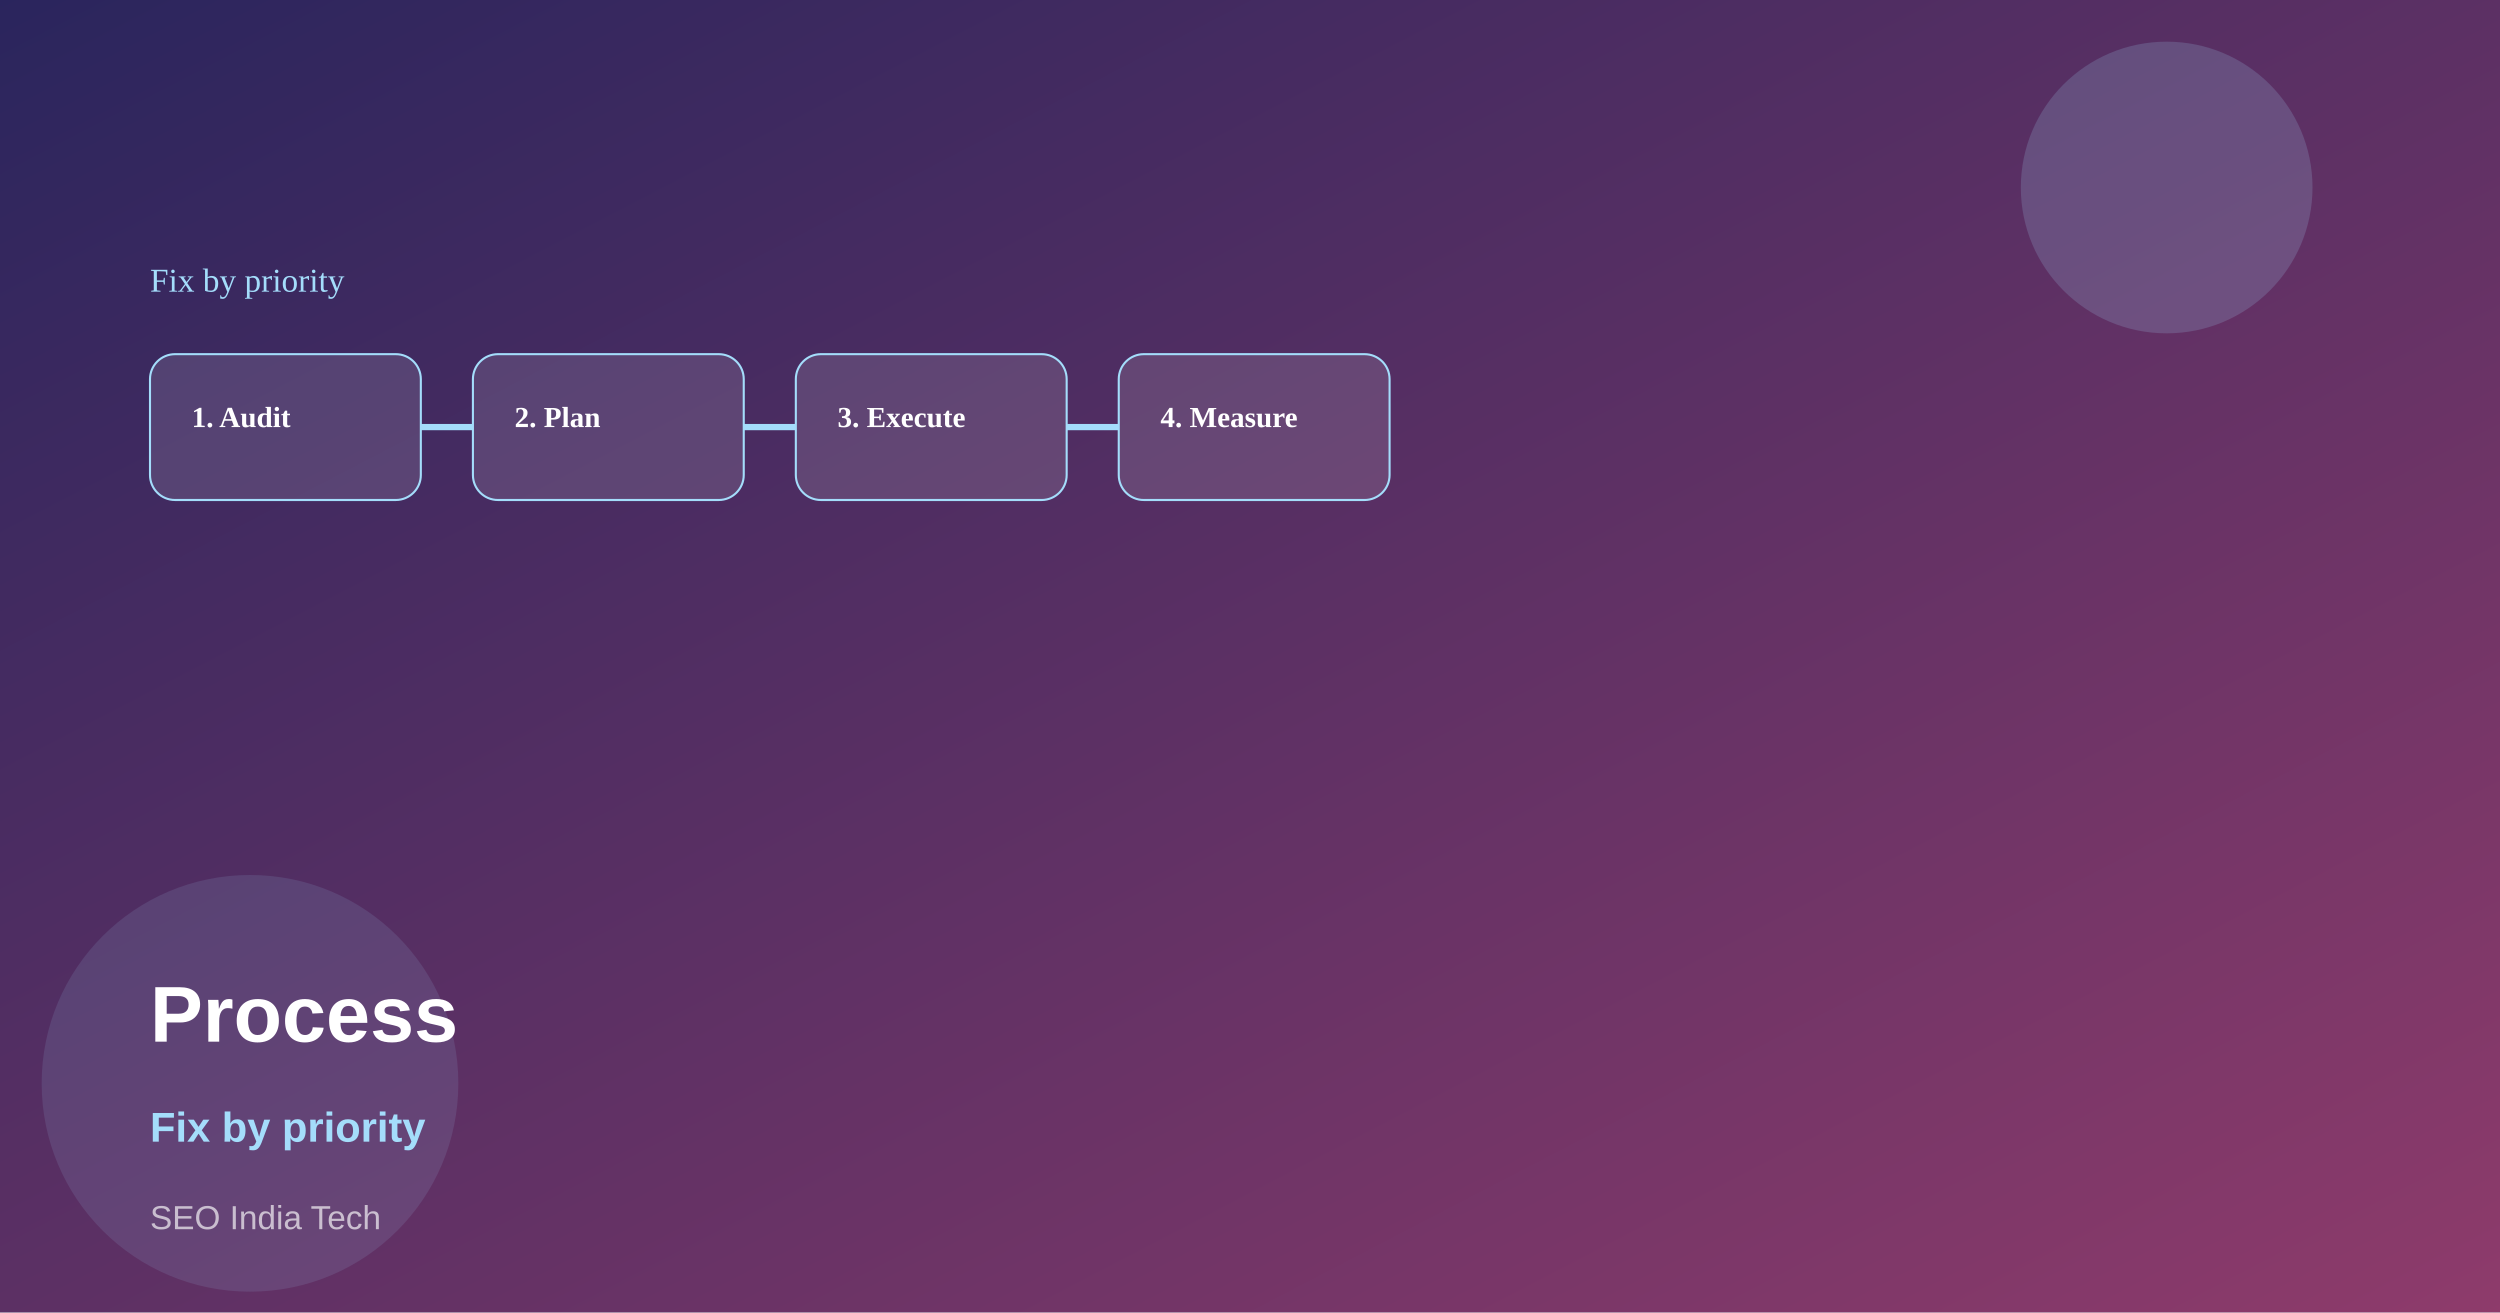
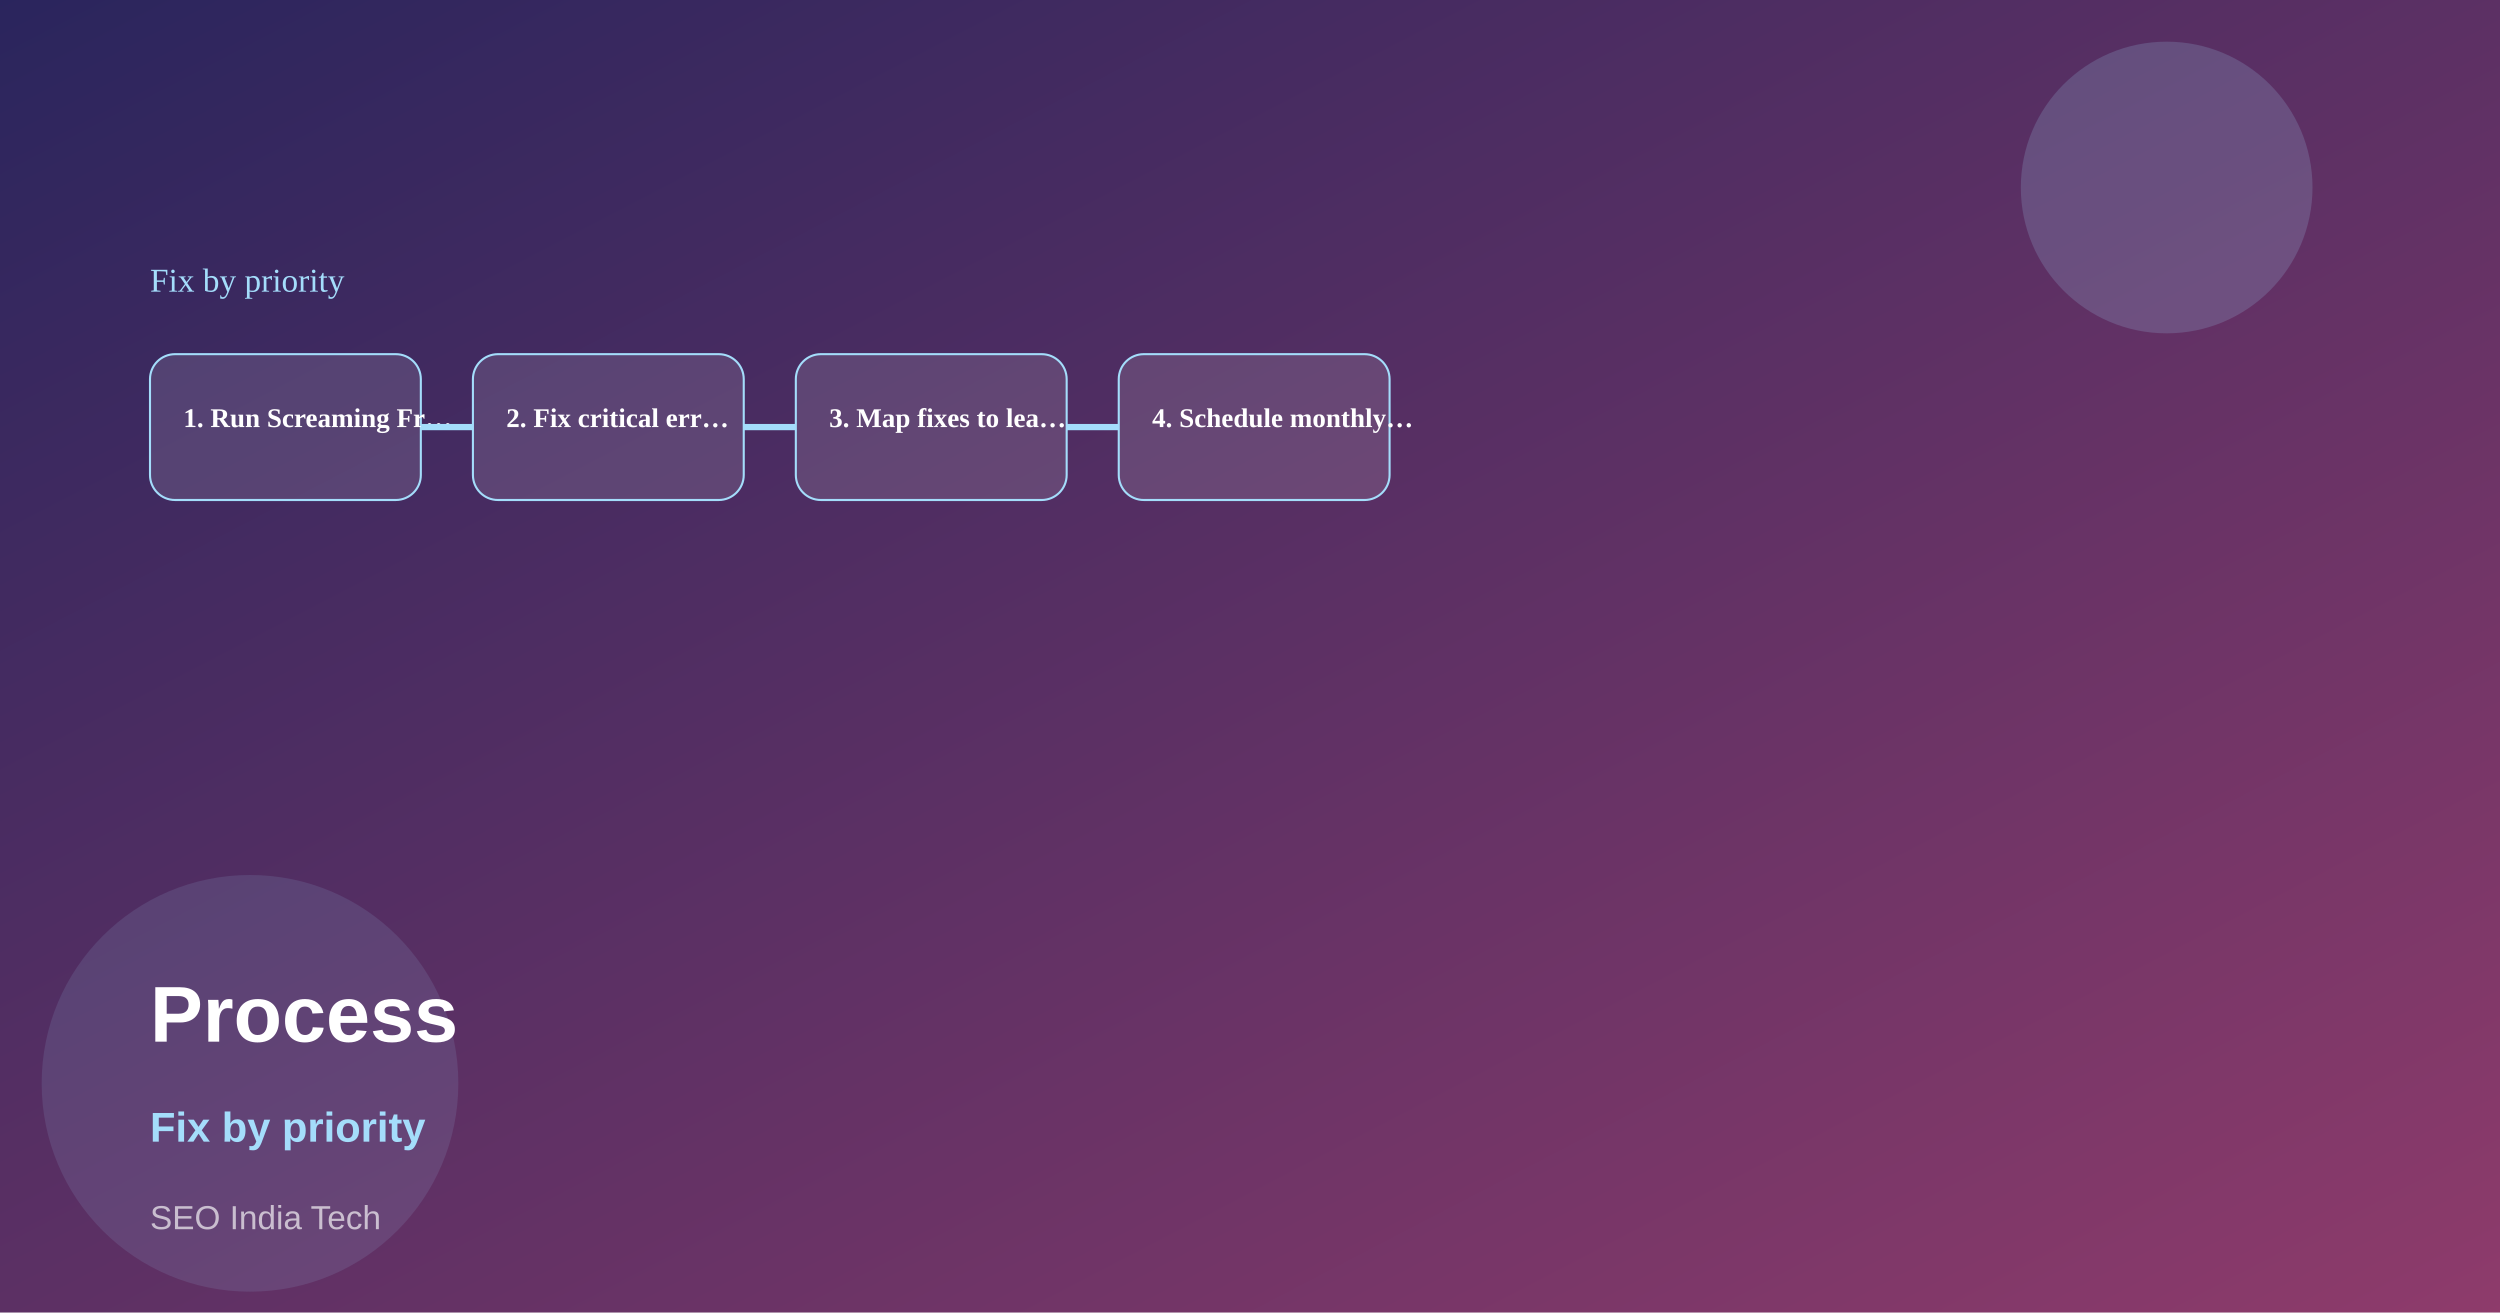
<svg xmlns="http://www.w3.org/2000/svg" width="1200" height="630" viewBox="0 0 1200 630" role="img" aria-label="Process">
  <defs>
    <linearGradient id="bg-process-100-seo-mistakes-costing-business-leads" x1="0%" y1="0%" x2="100%" y2="100%">
      <stop offset="0%" stop-color="#2A255D" />
      <stop offset="100%" stop-color="#8E3B6B" />
    </linearGradient>
    <filter id="shadow-process-100-seo-mistakes-costing-business-leads" x="-20%" y="-20%" width="140%" height="140%">
      <feDropShadow dx="0" dy="8" stdDeviation="12" flood-color="#000" flood-opacity="0.25" />
    </filter>
  </defs>
  <rect width="1200" height="630" fill="url(#bg-process-100-seo-mistakes-costing-business-leads)" />
  <circle cx="1040" cy="90" r="70" fill="#A4DDFB" opacity="0.18" />
  <circle cx="120" cy="520" r="100" fill="#A4DDFB" opacity="0.12" />
  <g>
    <rect x="72" y="170" width="130" height="70" rx="12" fill="rgba(255,255,255,0.12)" stroke="#A4DDFB" />
-     <text x="92" y="205" fill="#ffffff" font-size="14" font-weight="700">1. Audit</text>
+     <text x="88" y="205" fill="#ffffff" font-size="13" font-weight="700">1. Run Screaming Fr…</text>
    <line x1="202" y1="205" x2="227" y2="205" stroke="#A4DDFB" stroke-width="3" />
  </g>
  <g>
    <rect x="227" y="170" width="130" height="70" rx="12" fill="rgba(255,255,255,0.12)" stroke="#A4DDFB" />
-     <text x="247" y="205" fill="#ffffff" font-size="14" font-weight="700">2. Plan</text>
+     <text x="243" y="205" fill="#ffffff" font-size="13" font-weight="700">2. Fix critical err…</text>
    <line x1="357" y1="205" x2="382" y2="205" stroke="#A4DDFB" stroke-width="3" />
  </g>
  <g>
    <rect x="382" y="170" width="130" height="70" rx="12" fill="rgba(255,255,255,0.12)" stroke="#A4DDFB" />
-     <text x="402" y="205" fill="#ffffff" font-size="14" font-weight="700">3. Execute</text>
+     <text x="398" y="205" fill="#ffffff" font-size="13" font-weight="700">3. Map fixes to lea…</text>
    <line x1="512" y1="205" x2="537" y2="205" stroke="#A4DDFB" stroke-width="3" />
  </g>
  <g>
    <rect x="537" y="170" width="130" height="70" rx="12" fill="rgba(255,255,255,0.12)" stroke="#A4DDFB" />
-     <text x="557" y="205" fill="#ffffff" font-size="14" font-weight="700">4. Measure</text>
+     <text x="553" y="205" fill="#ffffff" font-size="13" font-weight="700">4. Schedule monthly…</text>
  </g>
  <text x="72" y="140" fill="#A4DDFB" font-size="16">Fix by priority</text>
  <text x="72" y="500" fill="#ffffff" font-family="Arial,Helvetica,sans-serif" font-size="38" font-weight="700">Process</text>
  <text x="72" y="548" fill="#A4DDFB" font-family="Arial,Helvetica,sans-serif" font-size="20" font-weight="600">Fix by priority</text>
  <text x="72" y="590" fill="rgba(255,255,255,0.65)" font-family="Arial,Helvetica,sans-serif" font-size="16">SEO India Tech</text>
</svg>
